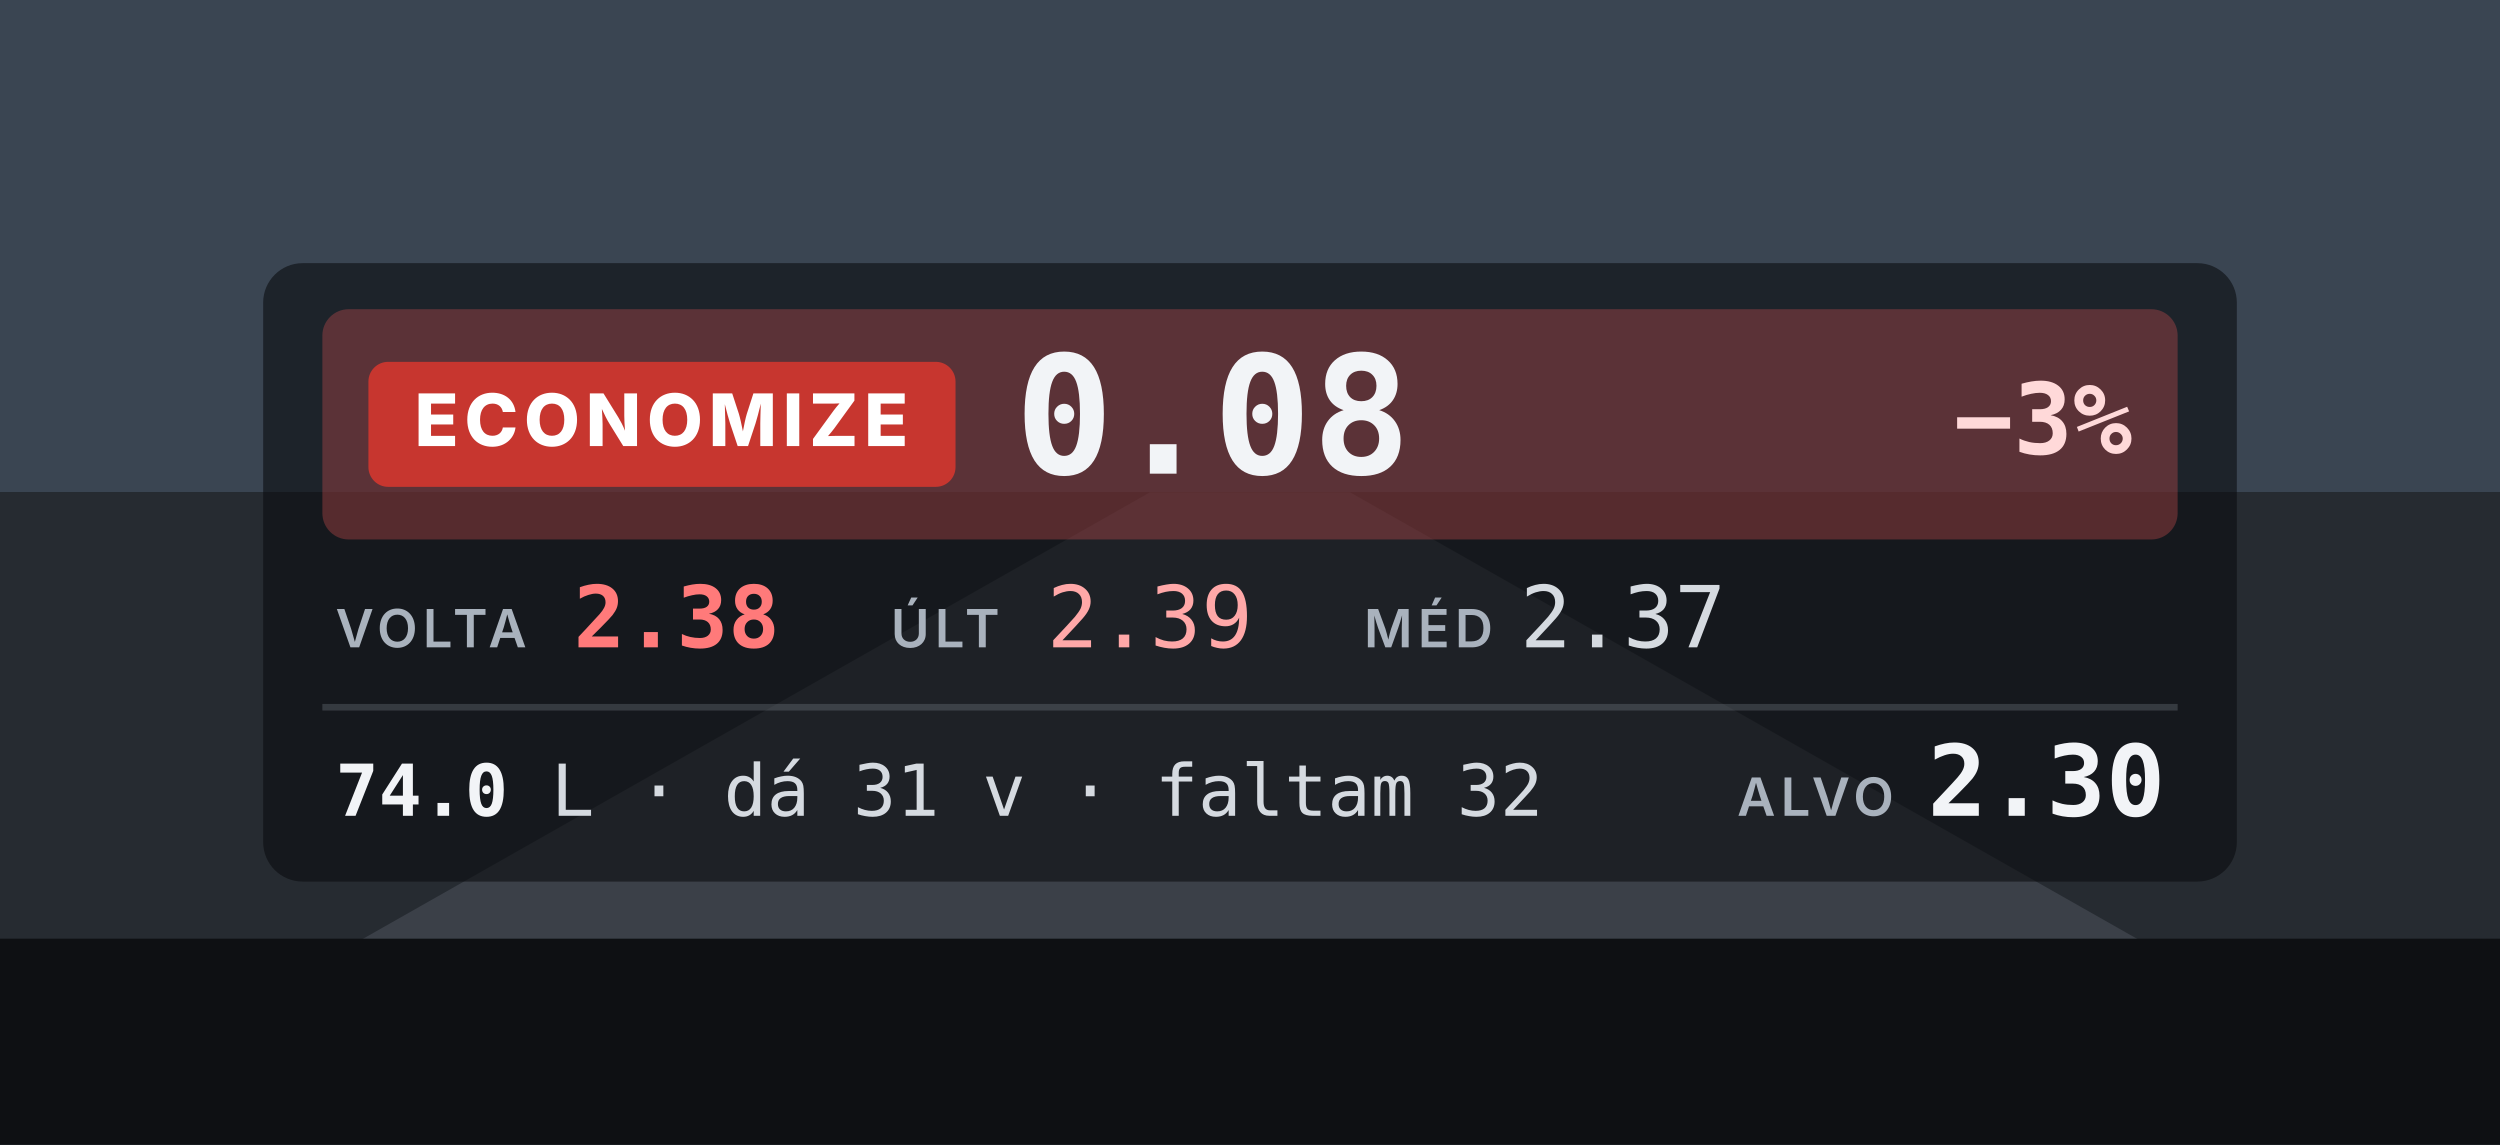
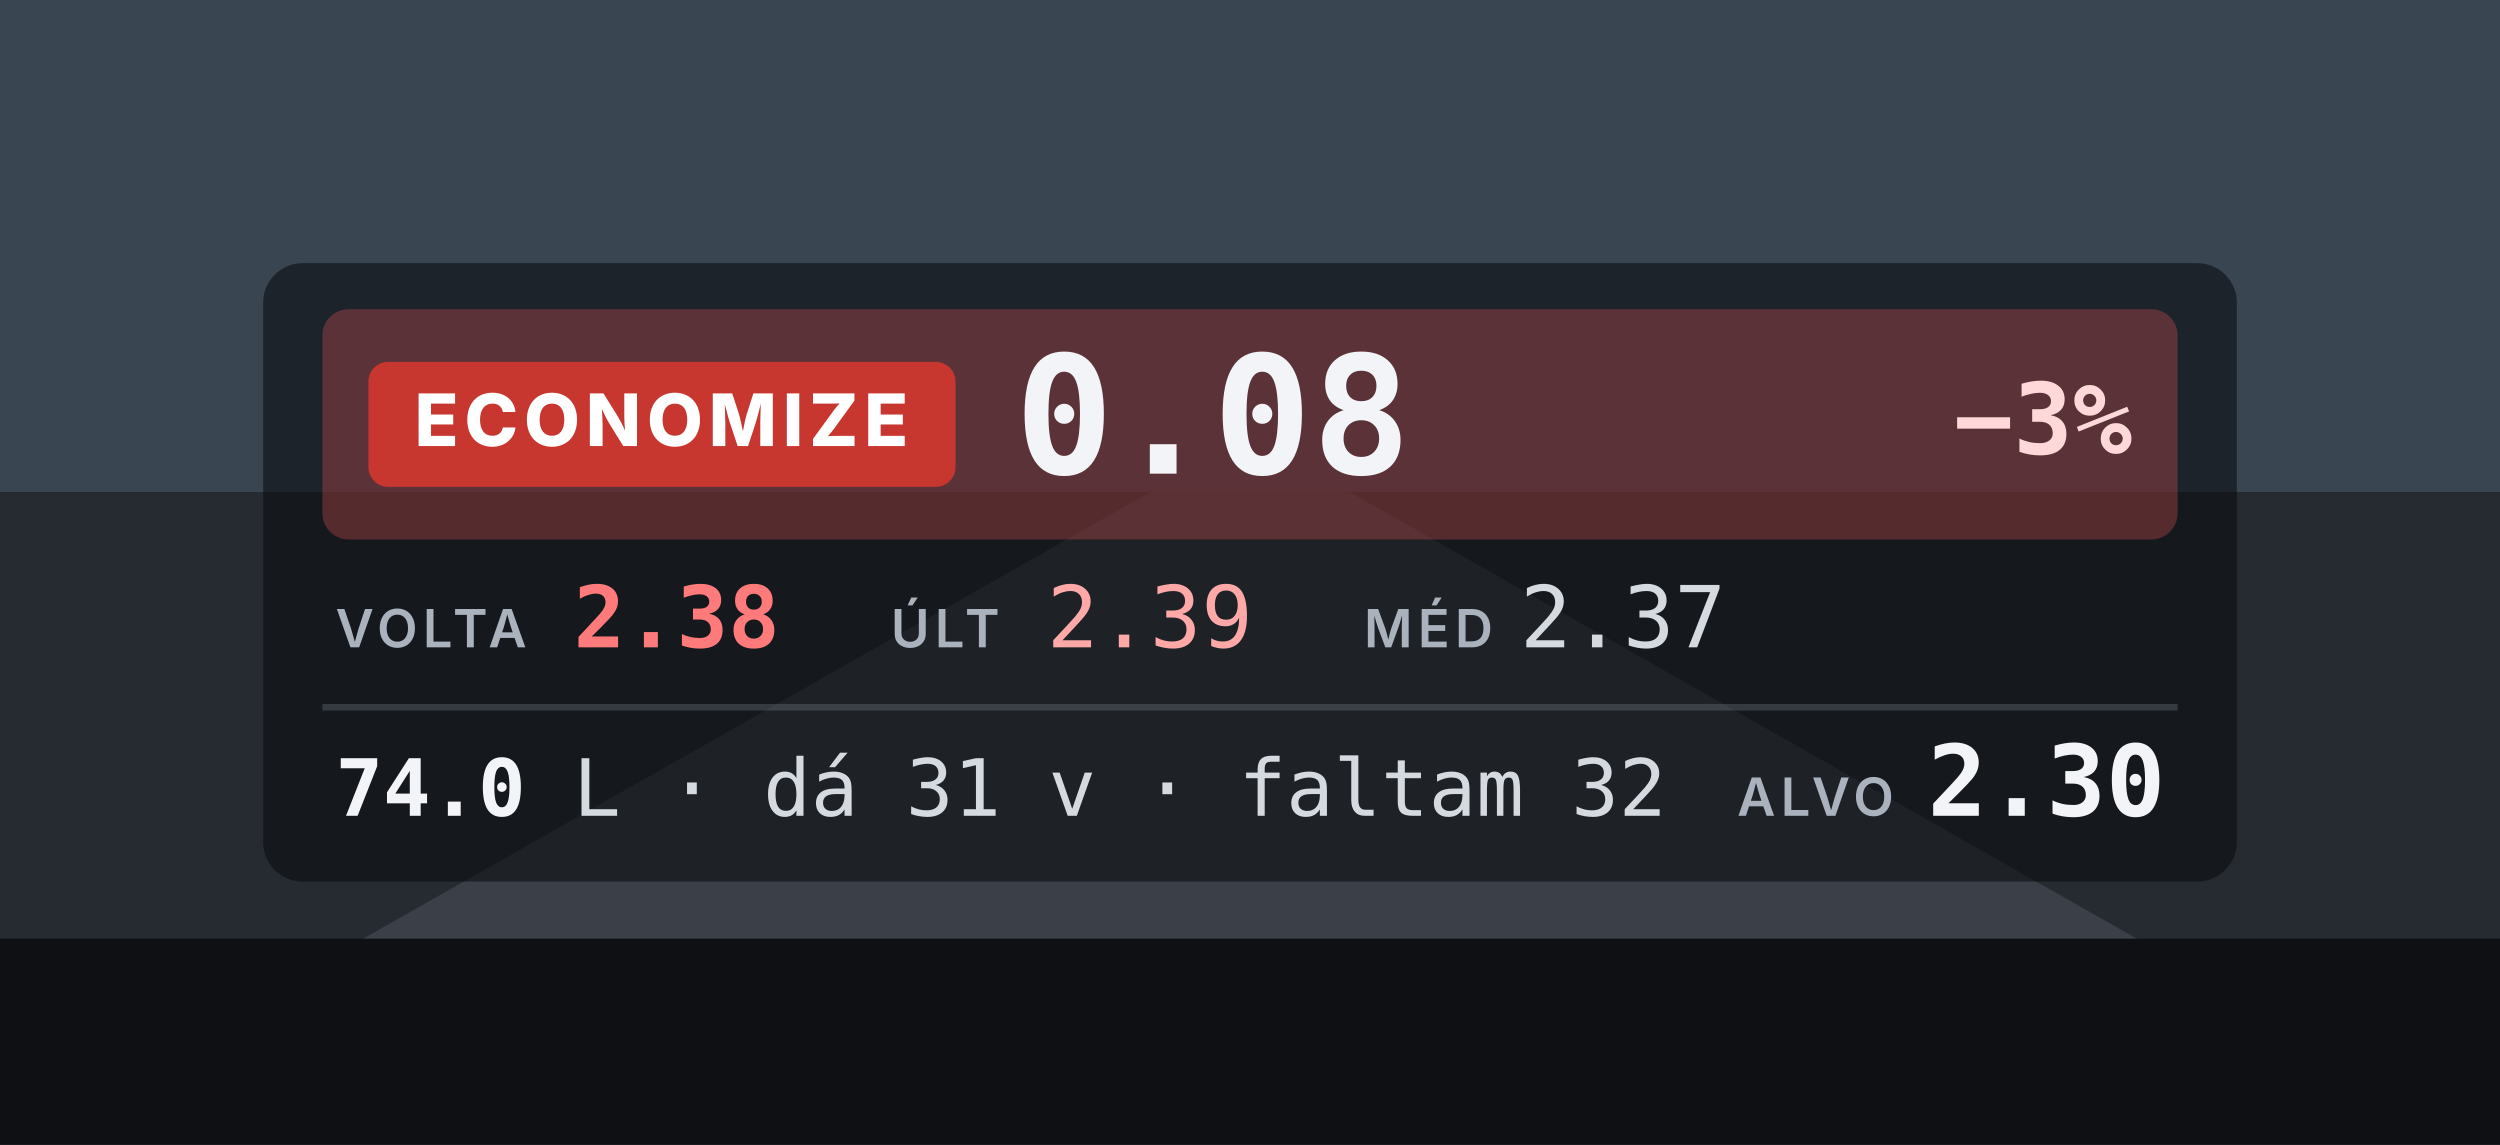
<svg xmlns="http://www.w3.org/2000/svg" width="380" height="174" viewBox="0 0 380 174">
  <rect width="380" height="174" fill="#1C2026" />
  <rect width="380" height="74.82" fill="#3A4552" />
  <rect y="74.82" width="380" height="99.18" fill="#262B31" />
  <polygon points="174.8,74.82 205.2,74.82 380,174 0,174" fill="#3B4048" />
  <rect y="142.68" width="380" height="31.32" fill="#0E1013" />
  <g transform="translate(40 40)">
    <rect x="0" y="0" width="300" height="94" rx="6" fill="#0A0C10" fill-opacity="0.6" />
    <rect x="9" y="7" width="282" height="35" rx="4" fill="#EB5757" fill-opacity="0.302" />
    <rect x="16" y="15" width="89.24" height="19" rx="3" fill="#C7362F" />
    <text x="23" y="27.8" xml:space="preserve" font-family="Inter, system-ui, sans-serif" font-size="11" font-weight="800" letter-spacing="0.88" fill="#FFFFFF">ECONOMIZE</text>
    <text x="114.24" y="32" xml:space="preserve" font-family="'JetBrains Mono', monospace" font-size="25" font-weight="700" fill="#F2F4F7">0.08</text>
    <text x="257" y="29" xml:space="preserve" font-family="'JetBrains Mono', monospace" font-size="15" font-weight="600" fill="#FFD9D9">−3%</text>
    <text x="11" y="58.4" xml:space="preserve" font-family="Inter, system-ui, sans-serif" font-size="8" font-weight="600" letter-spacing="0.8" fill="#A9B2BD">VOLTA</text>
    <text x="47.2" y="58.4" xml:space="preserve" font-family="'JetBrains Mono', monospace" font-size="13" font-weight="600" fill="#FF7A7A">2.38</text>
    <text x="95.4" y="58.4" xml:space="preserve" font-family="Inter, system-ui, sans-serif" font-size="8" font-weight="600" letter-spacing="0.8" fill="#A9B2BD">ÚLT</text>
    <text x="119.12" y="58.4" xml:space="preserve" font-family="'JetBrains Mono', monospace" font-size="13" font-weight="500" fill="#FFA8A8">2.39</text>
    <text x="167.32" y="58.4" xml:space="preserve" font-family="Inter, system-ui, sans-serif" font-size="8" font-weight="600" letter-spacing="0.8" fill="#A9B2BD">MÉD</text>
    <text x="191.04" y="58.4" xml:space="preserve" font-family="'JetBrains Mono', monospace" font-size="13" font-weight="500" fill="#D5DAE0">2.37</text>
    <rect x="9" y="67" width="282" height="1" rx="0" fill="#A9B2BD" fill-opacity="0.22" />
    <text x="253" y="84" xml:space="preserve" font-family="'JetBrains Mono', monospace" font-size="15" font-weight="700" fill="#F2F4F7">2.30</text>
    <text x="224.04" y="84" xml:space="preserve" font-family="Inter, system-ui, sans-serif" font-size="8" font-weight="600" letter-spacing="0.8" fill="#A9B2BD">ALVO</text>
-     <text x="11" y="84" xml:space="preserve" font-family="'JetBrains Mono', monospace" font-size="10.89" font-weight="600" fill="#F2F4F7">74.0<tspan font-family="'JetBrains Mono', monospace" font-size="10.89" font-weight="400" fill="#D5DAE0"> L · dá 31 v · faltam 32</tspan>
+     <text x="11" y="84" xml:space="preserve" font-family="'JetBrains Mono', monospace" font-size="12" font-weight="600" fill="#F2F4F7">74.0<tspan font-family="'JetBrains Mono', monospace" font-size="12" font-weight="400" fill="#D5DAE0"> L · dá 31 v · faltam 32</tspan>
    </text>
  </g>
</svg>
